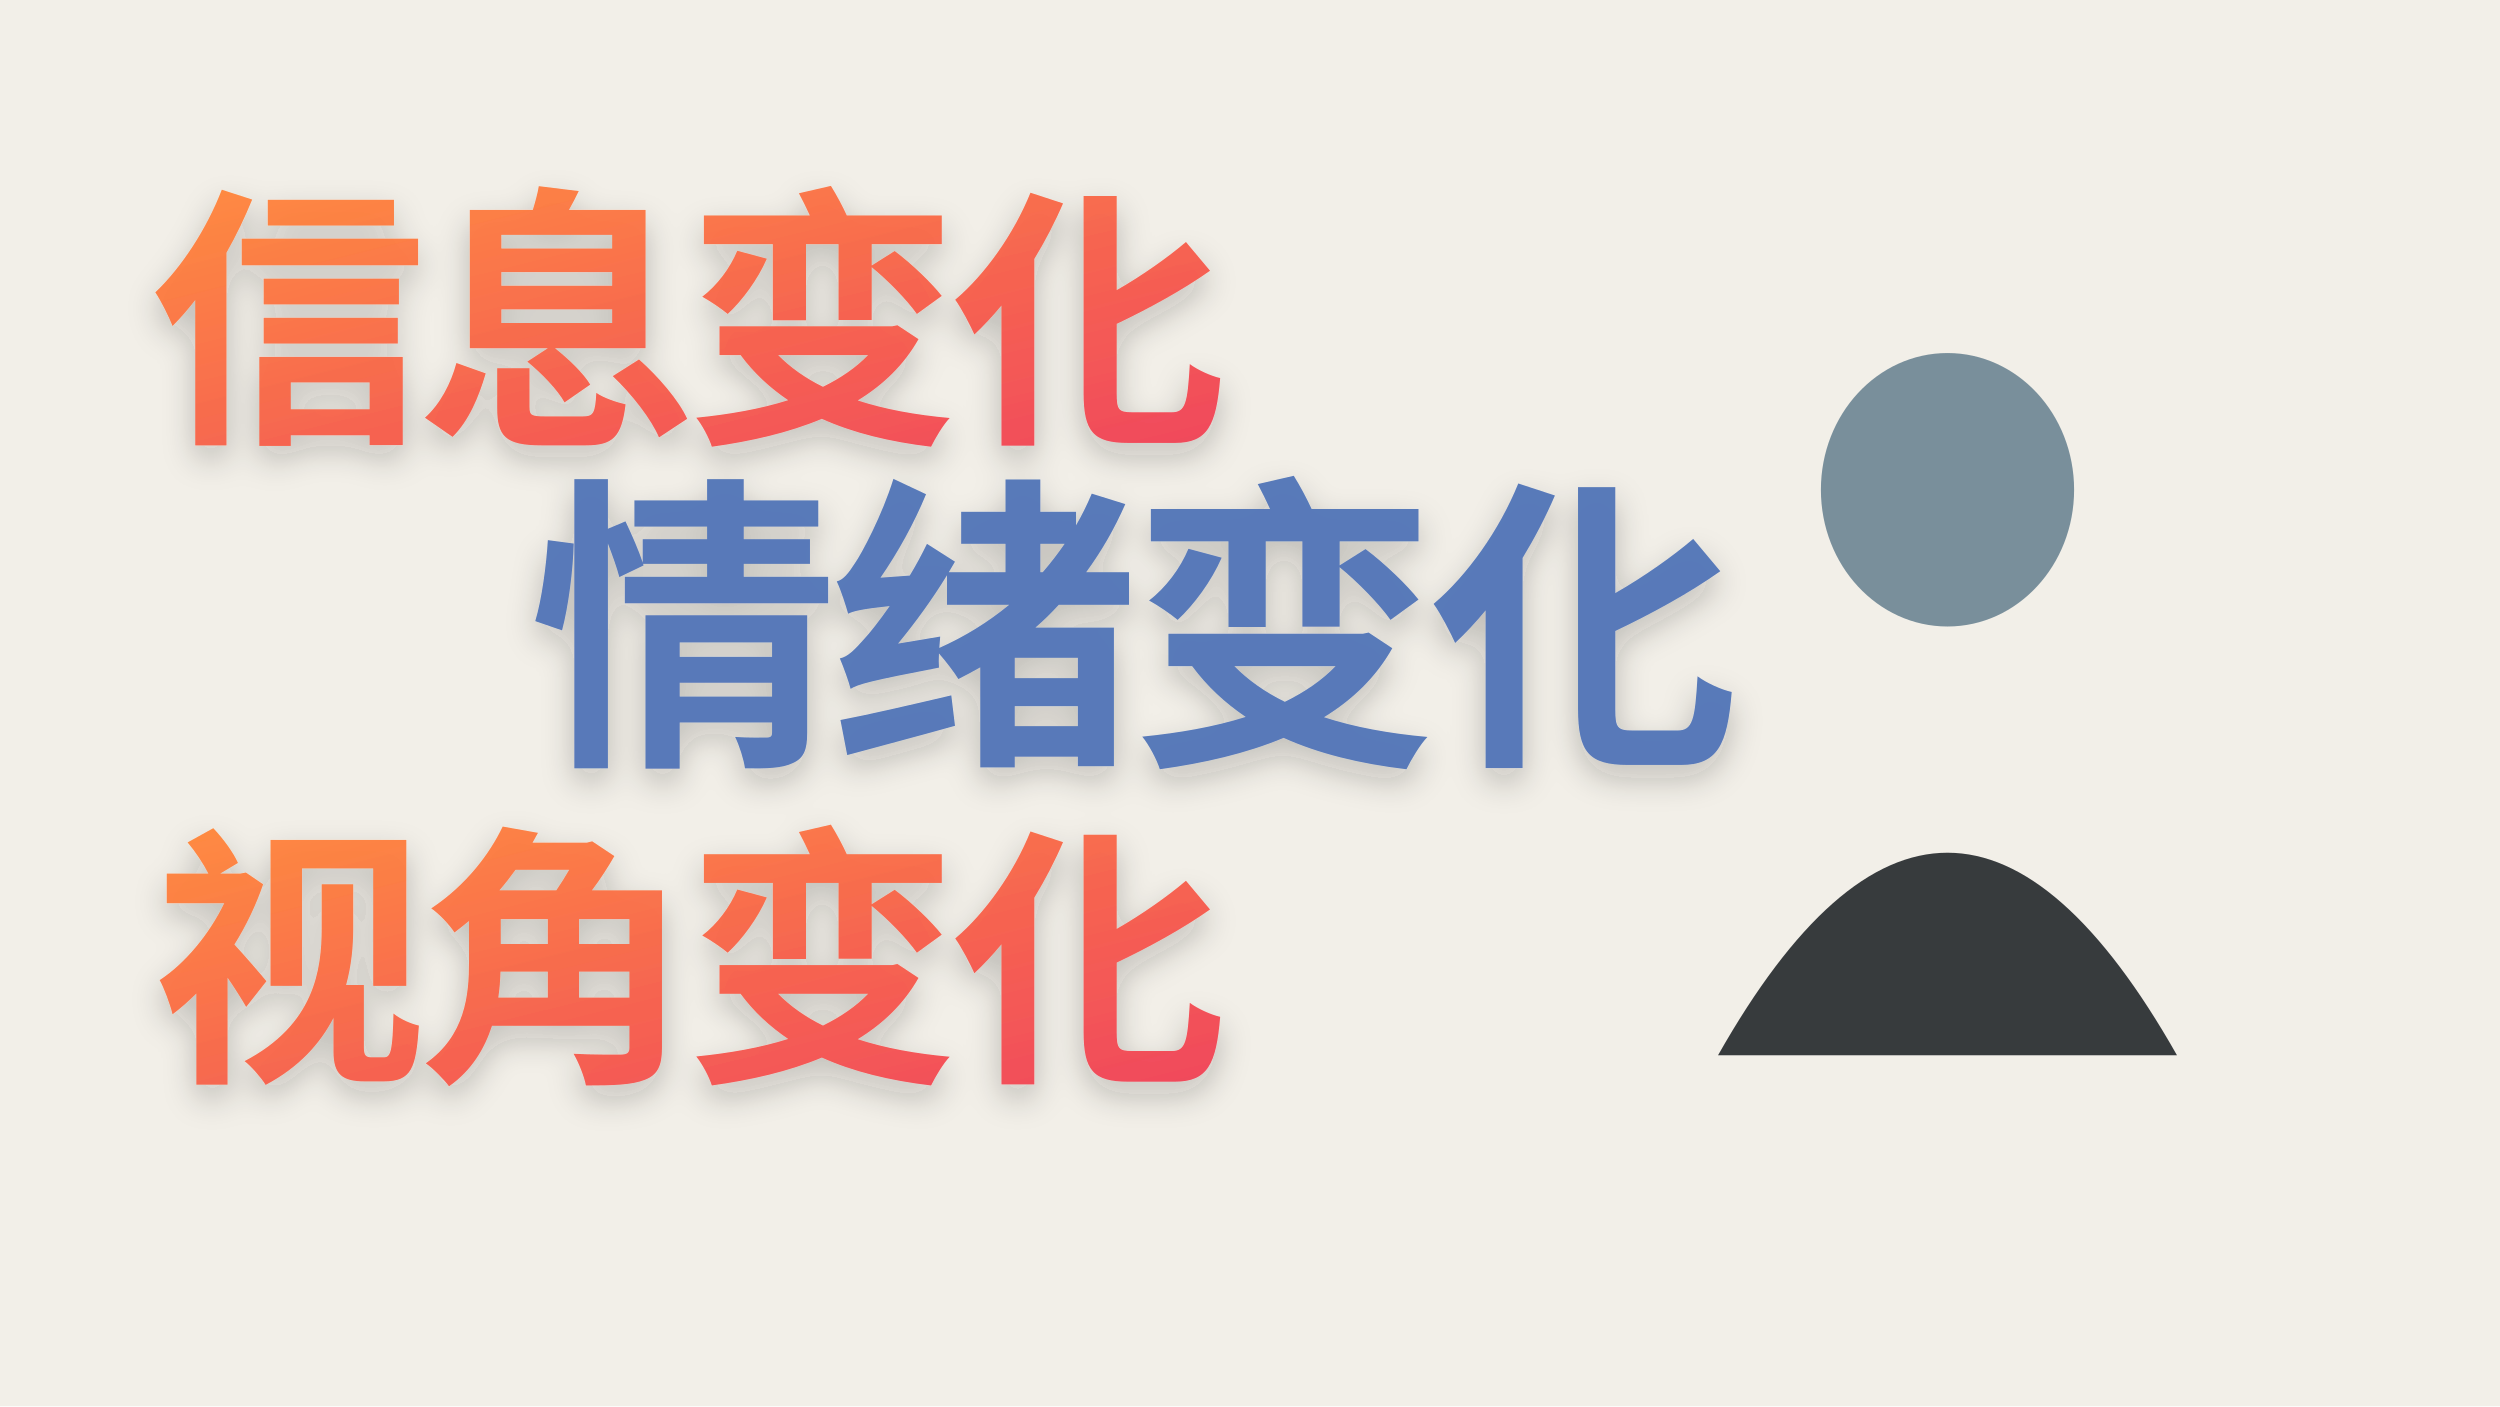
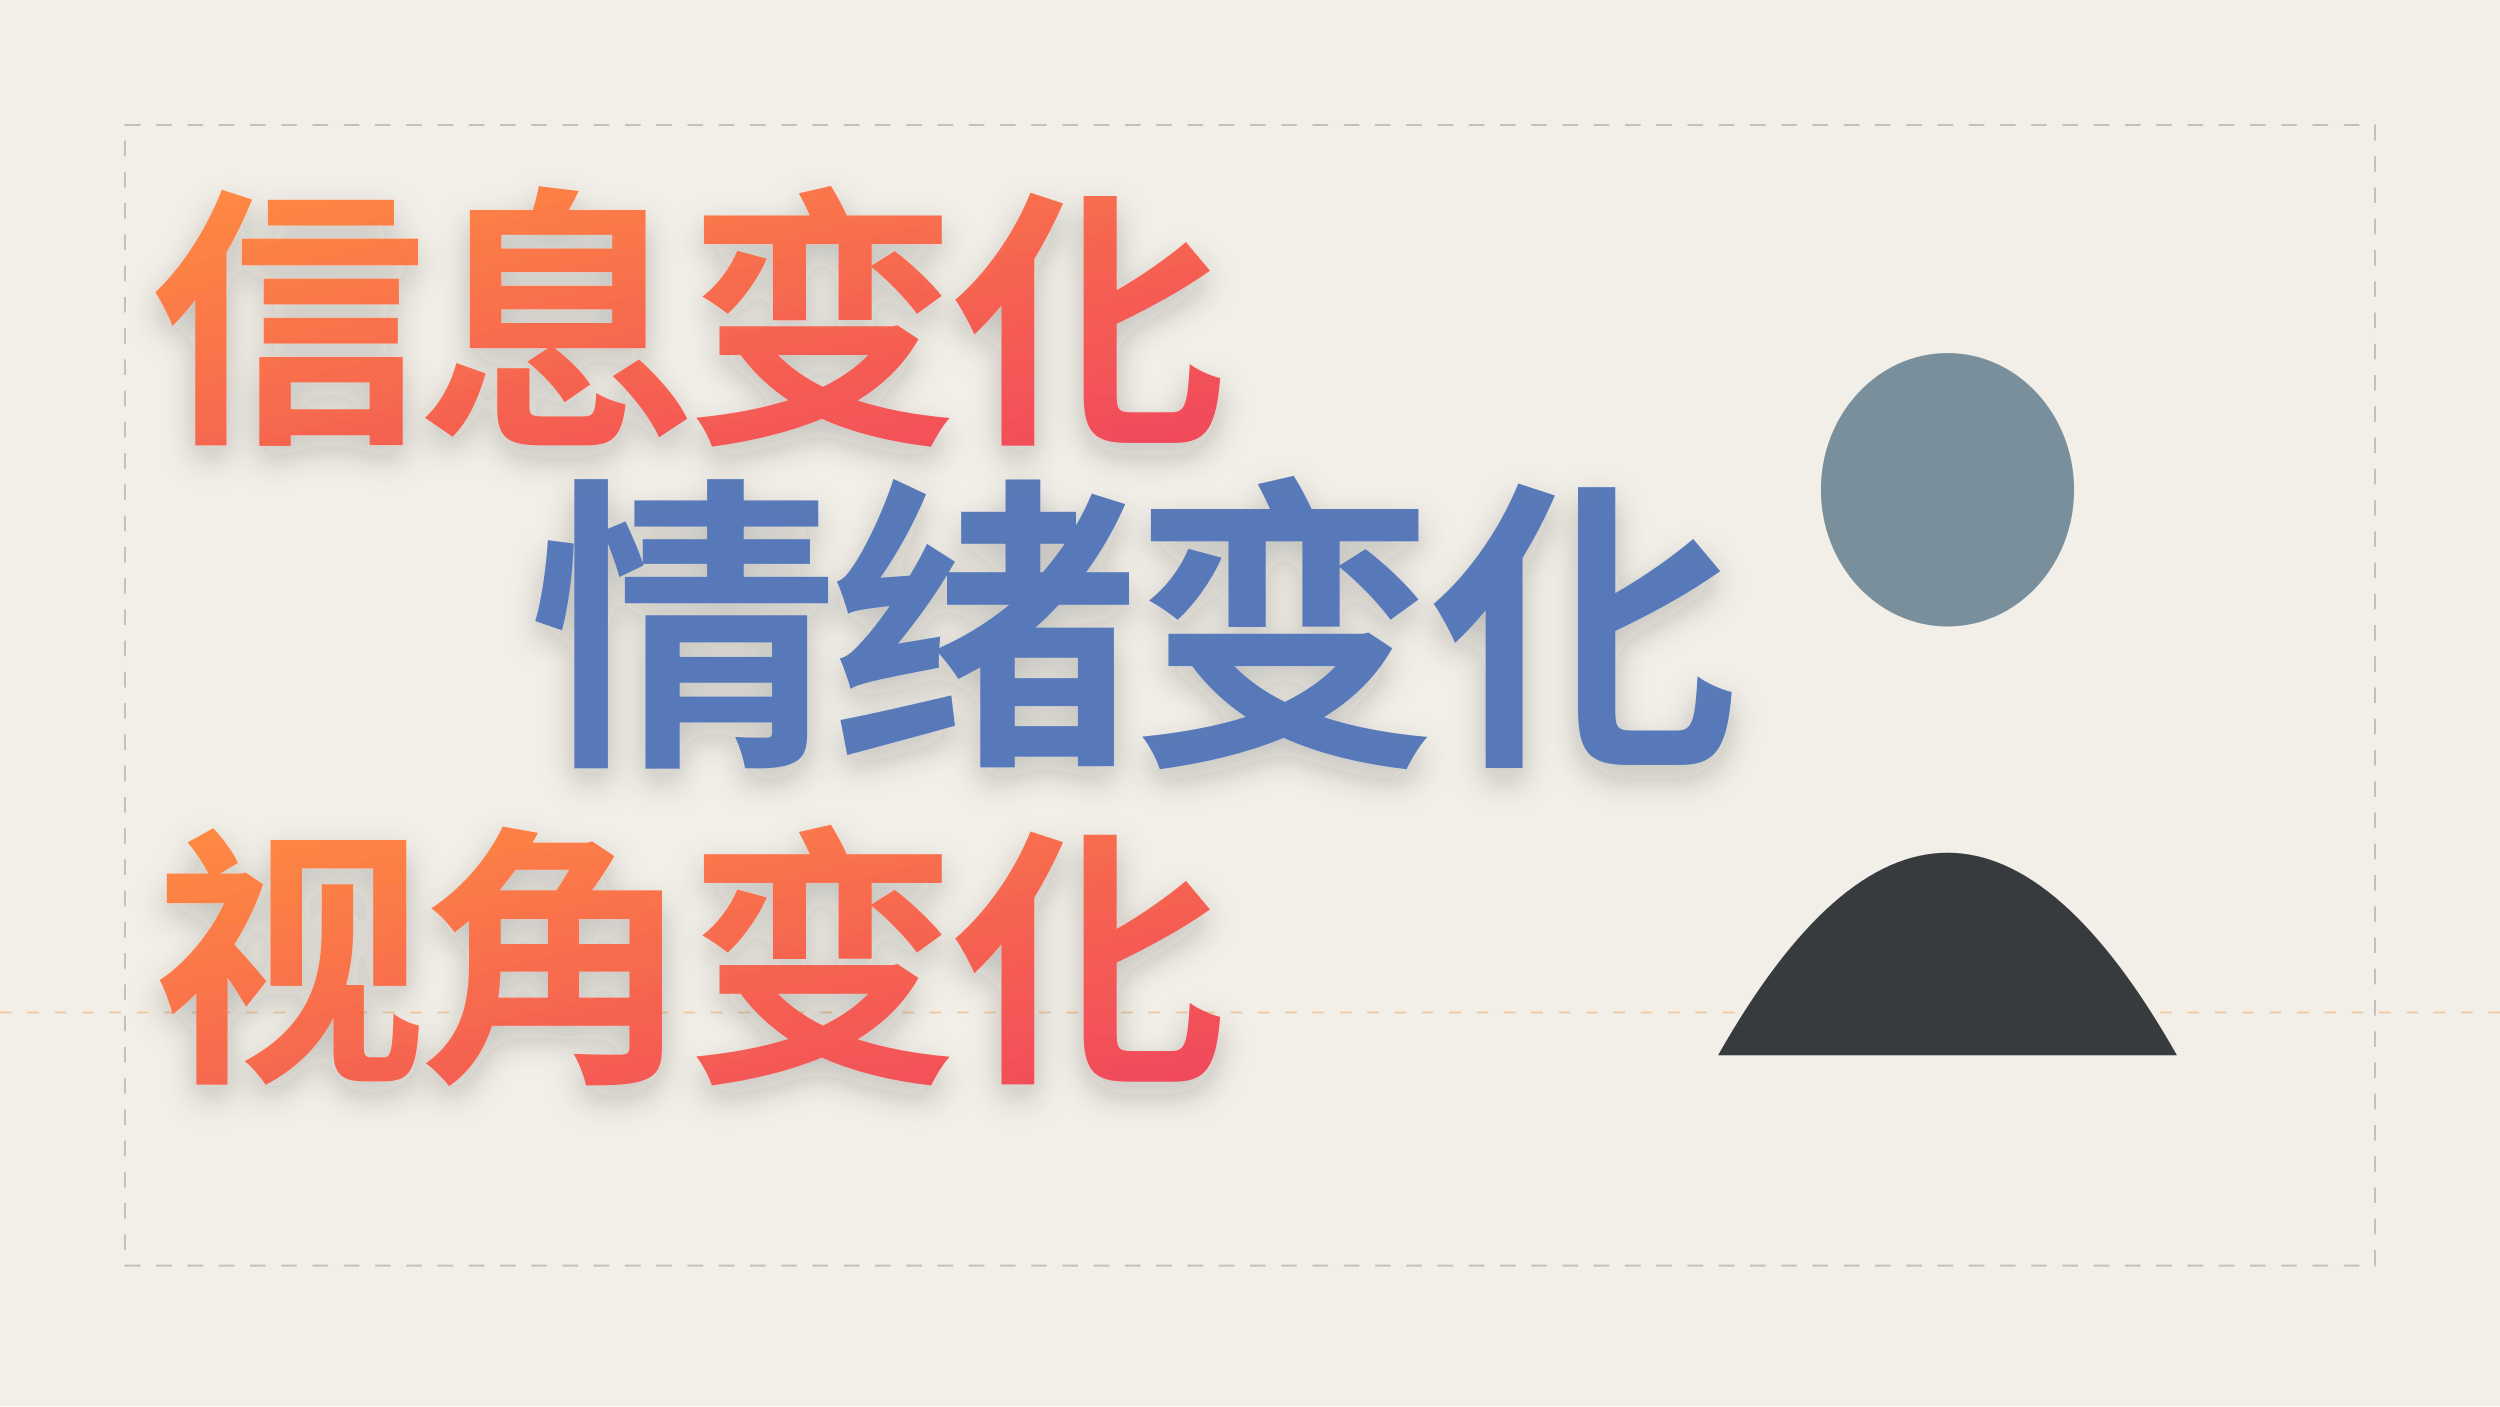
<svg xmlns="http://www.w3.org/2000/svg" width="1280" height="720" viewBox="0 0 1280 720" data-scene-id="text_behind_subject_scene">
  <rect x="0" y="0" width="1280" height="720" rx="0" fill="#F2EFE8" stroke="none" stroke-width="0" />
+   <g data-role="guides" opacity="0.35">
+     <rect x="64" y="64" width="1152" height="584" fill="none" stroke="#626A70" stroke-dasharray="8 8" />
+     <line x1="0" y1="518.4" x2="1280" y2="518.4" stroke="#E98A2B" stroke-dasharray="6 8" />
+   </g>
  <g data-component-id="text_behind_subject" data-renderer="mask_composite" data-state="peak">
    <defs>
      <linearGradient id="person-depth-text_behind_subject" x1="0%" y1="0%" x2="100%" y2="100%">
        <stop offset="0%" stop-color="#FF8A3D" />
        <stop offset="100%" stop-color="#F0445A" />
      </linearGradient>
      <filter id="person-depth-shadow-text_behind_subject" x="-20%" y="-20%" width="140%" height="140%">
        <feDropShadow dx="0" dy="7.008" stdDeviation="8.176" flood-color="#202326" flood-opacity="0.24" />
      </filter>
    </defs>
    <g filter="url(#person-depth-shadow-text_behind_subject)">
      <text x="77.824" y="215.84" text-anchor="start" font-family="青鸟华光标题黑体" font-size="140.16" font-weight="800" letter-spacing="-0.025em" fill="url(#person-depth-text_behind_subject)" opacity="0.98">信息变化</text>
      <text x="271.36" y="379.36" text-anchor="start" font-family="青鸟华光标题黑体" font-size="157.68" font-weight="800" letter-spacing="-0.025em" fill="#5577B8" opacity="0.98">情绪变化</text>
      <text x="77.824" y="542.88" text-anchor="start" font-family="青鸟华光标题黑体" font-size="140.16" font-weight="800" letter-spacing="-0.025em" fill="url(#person-depth-text_behind_subject)" opacity="0.98">视角变化</text>
    </g>
  </g>
  <g data-role="subject-placeholder" opacity="0.92">
    <ellipse cx="997.12" cy="250.763" rx="64.824" ry="70.01" fill="#6F8795" />
    <path d="M 879.616 540.31 Q 997.12 332.874 1114.624 540.31 Z" fill="#272B2F" />
  </g>
</svg>
